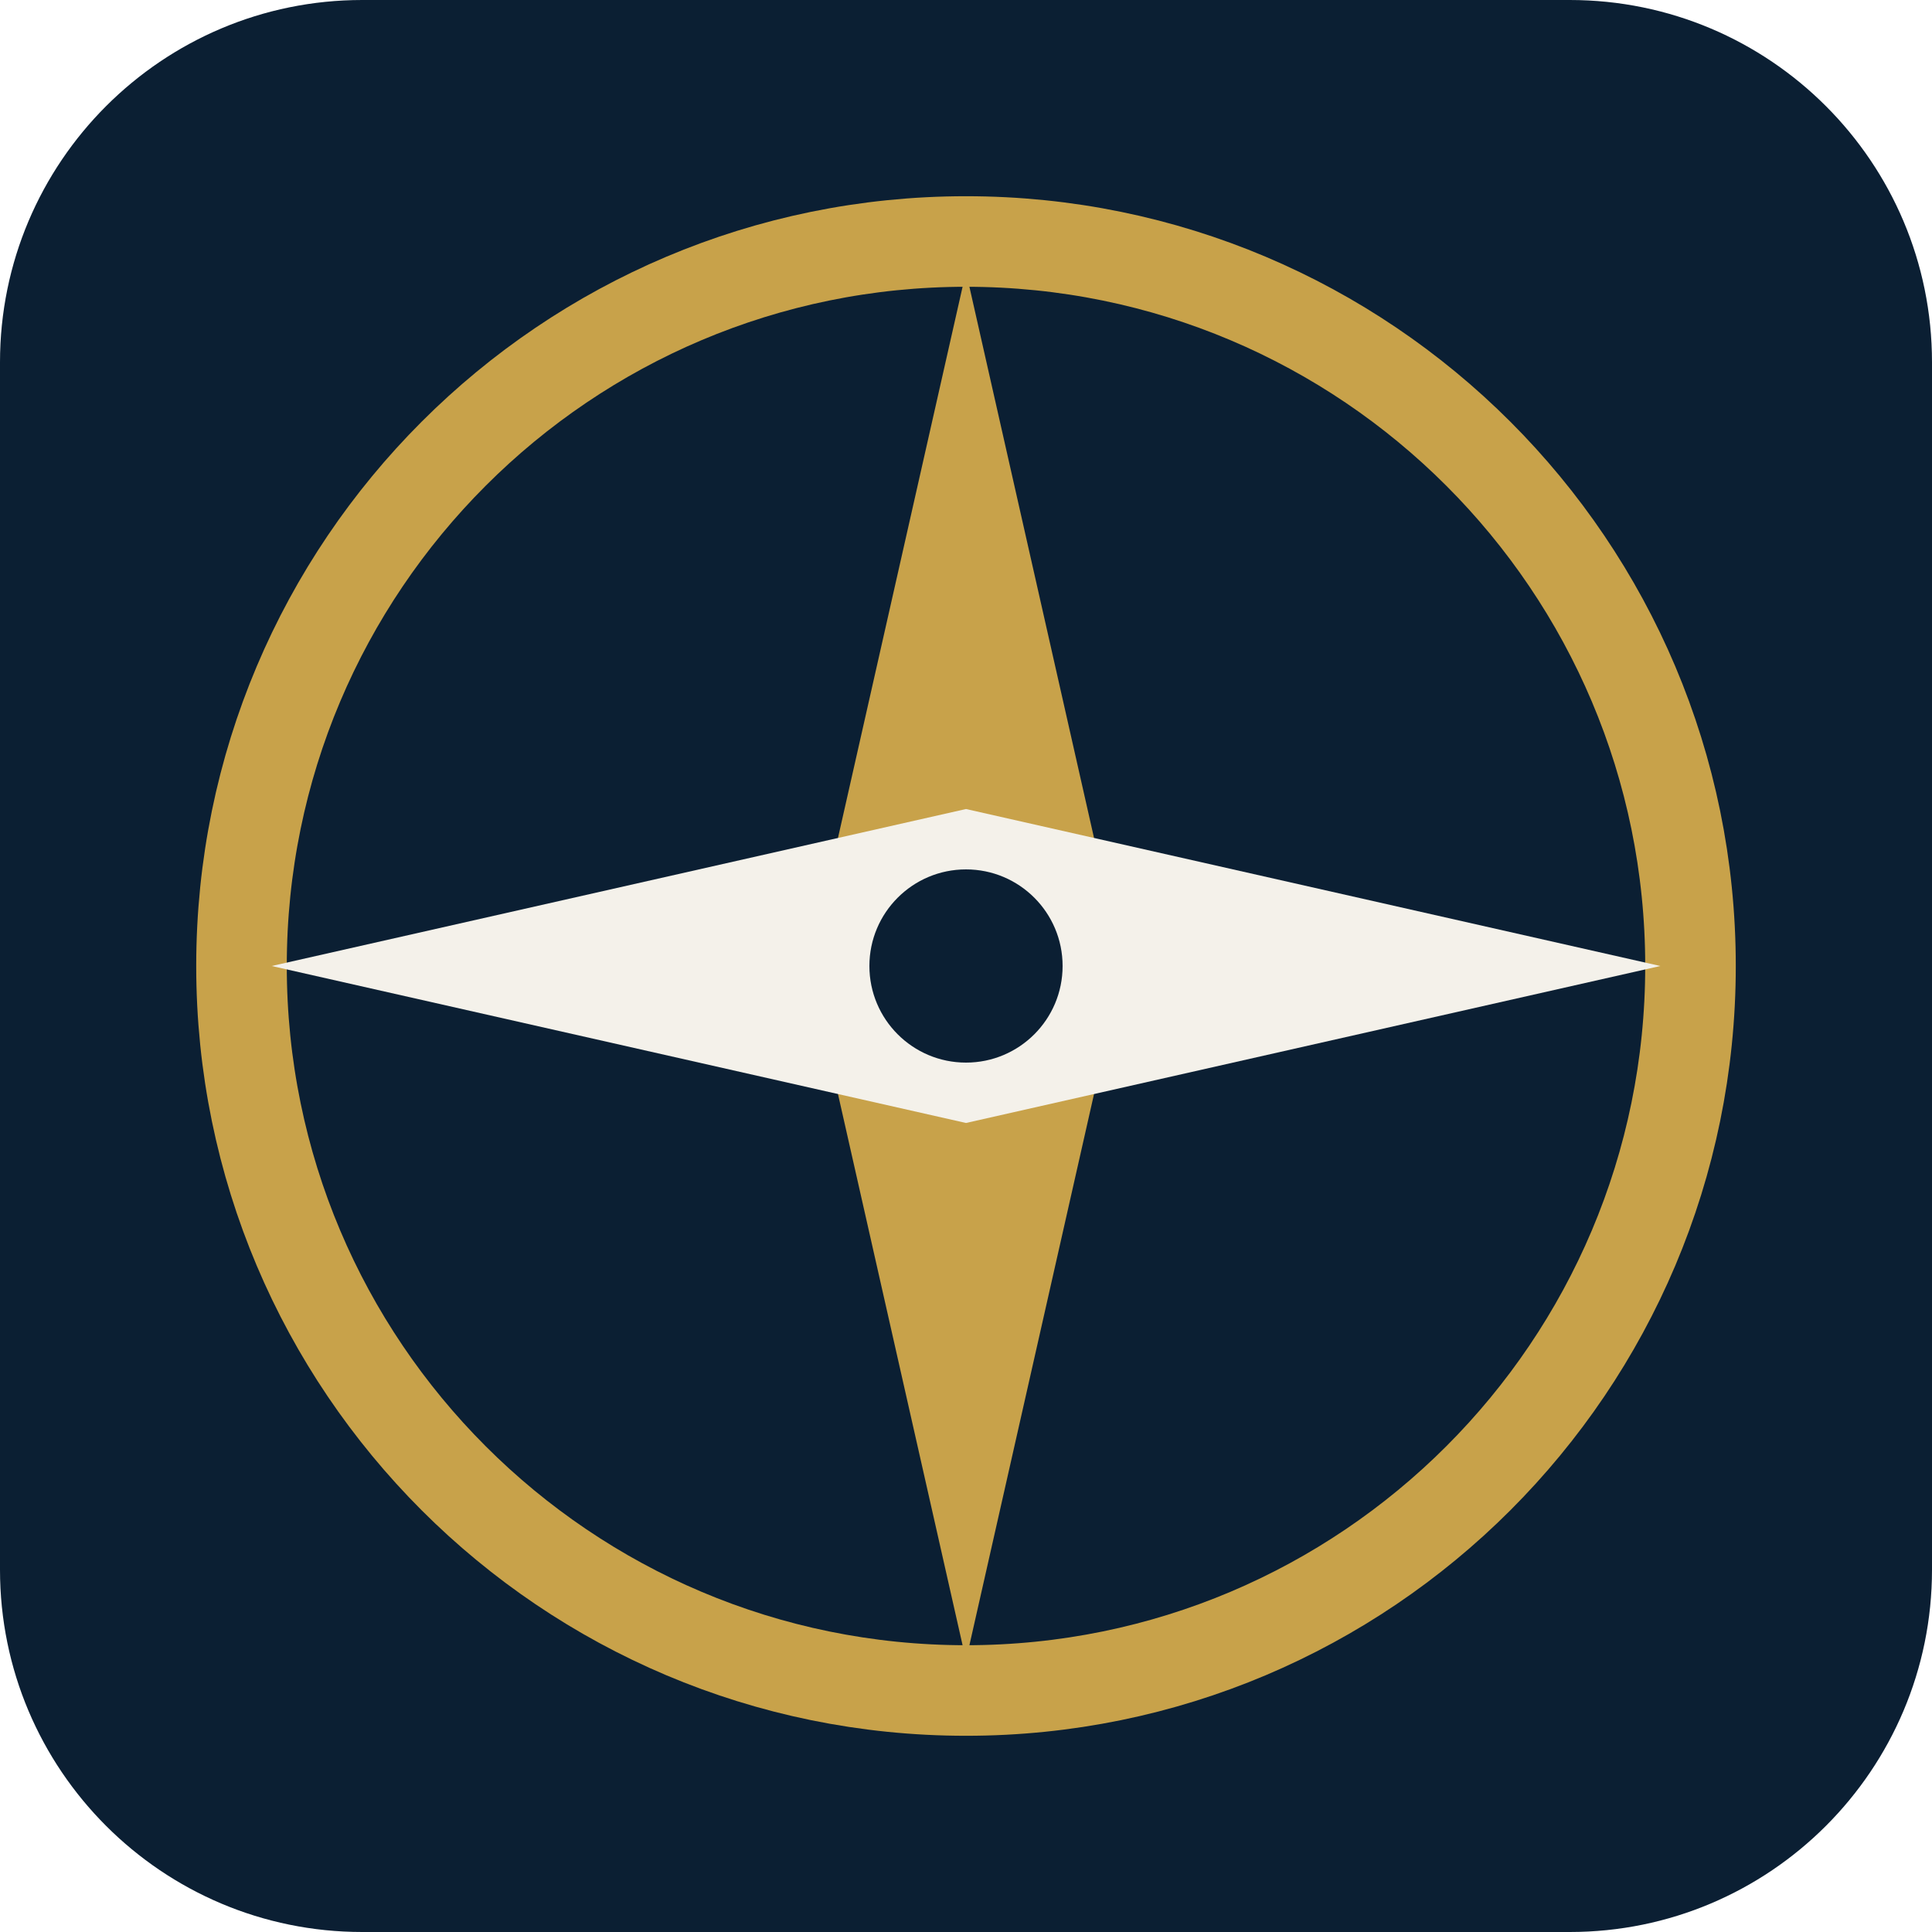
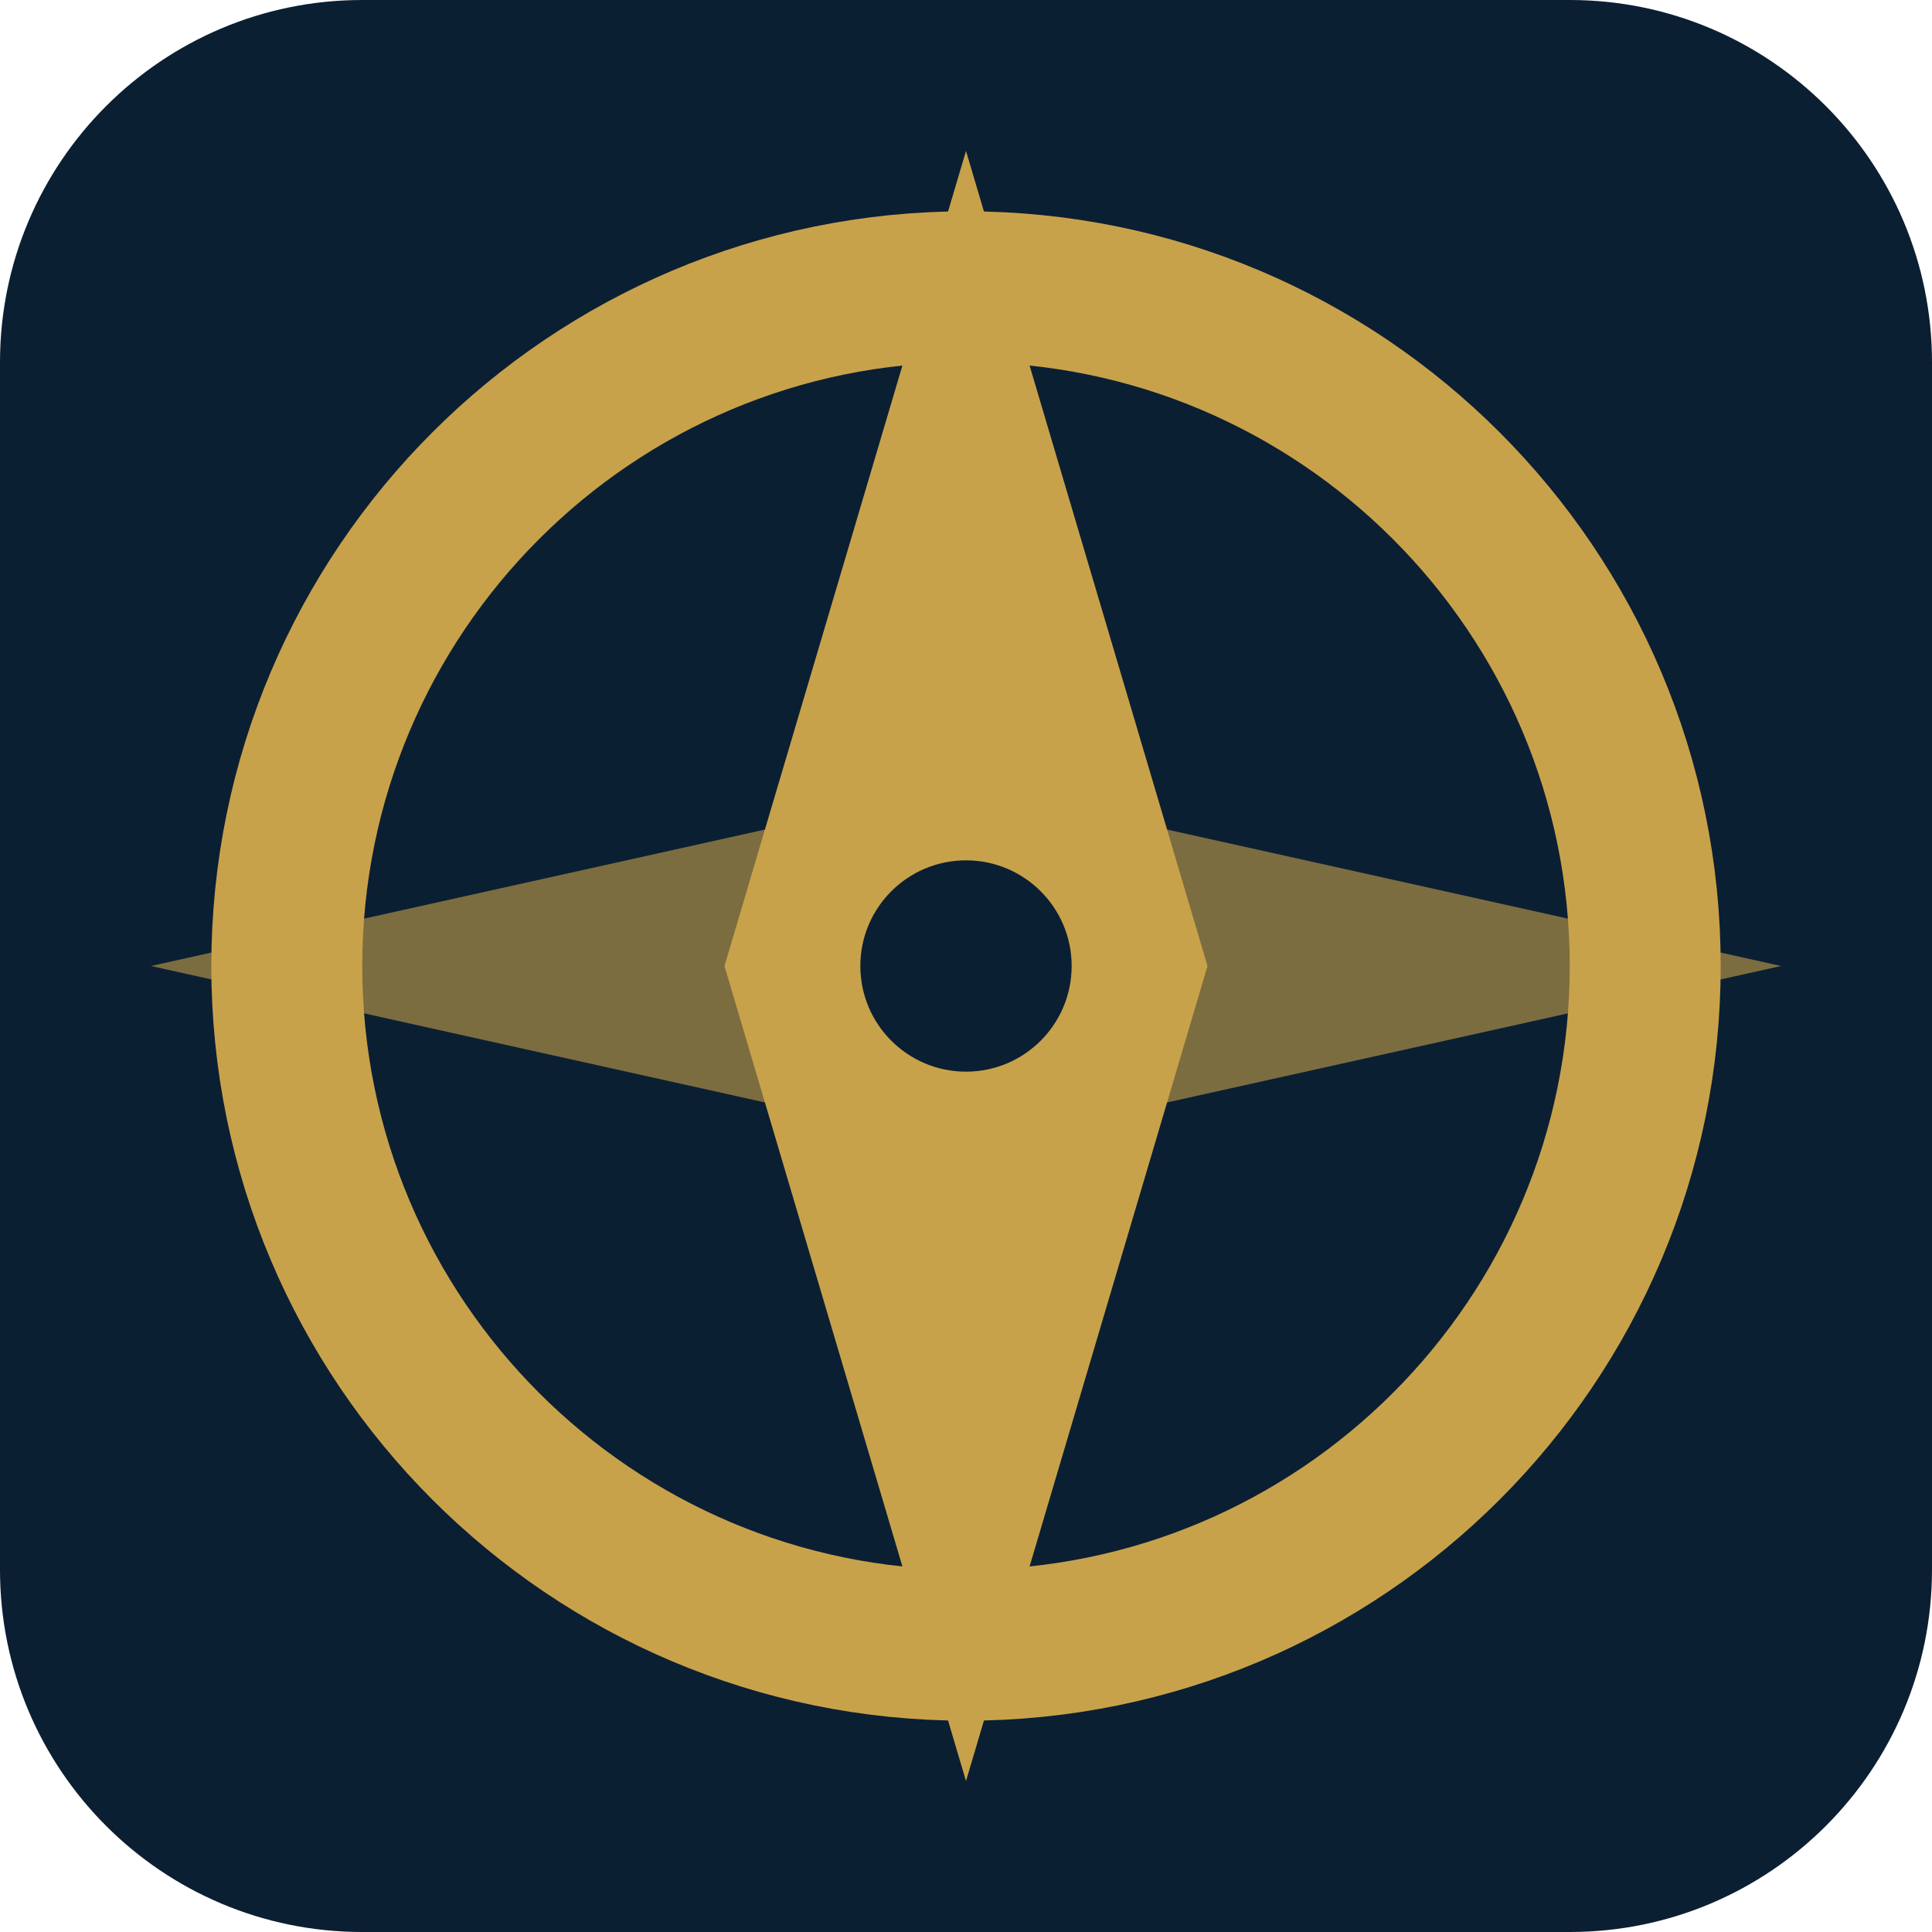
<svg xmlns="http://www.w3.org/2000/svg" viewBox="0 0 32 32">
  <rect width="32" height="32" rx="6" fill="#0B1F33" />
-   <circle cx="16" cy="16" r="12" fill="none" stroke="#C8A24A" stroke-width="1.5" />
-   <path d="M16 4.5 18.6 16 16 27.5 13.4 16Z" fill="#C8A24A" />
-   <path d="M4.5 16 16 13.4 27.5 16 16 18.6Z" fill="#F4F1EA" />
-   <circle cx="16" cy="16" r="1.6" fill="#0B1F33" />
+   <g transform="translate(16 16) scale(1) translate(-16 -16)">
+     <circle cx="16" cy="16" r="11.25" fill="none" stroke="#C8A24A" stroke-width="2.5" />
+     <path d="M16 2.5 20 16 16 29.5 12 16Z" fill="#C8A24A" />
+     <path d="M2.5 16 16 13 29.5 16 16 19Z" fill="#C8A24A" opacity="0.6" />
+     <circle cx="16" cy="16" r="1.75" fill="#0B1F33" />
+   </g>
</svg>
